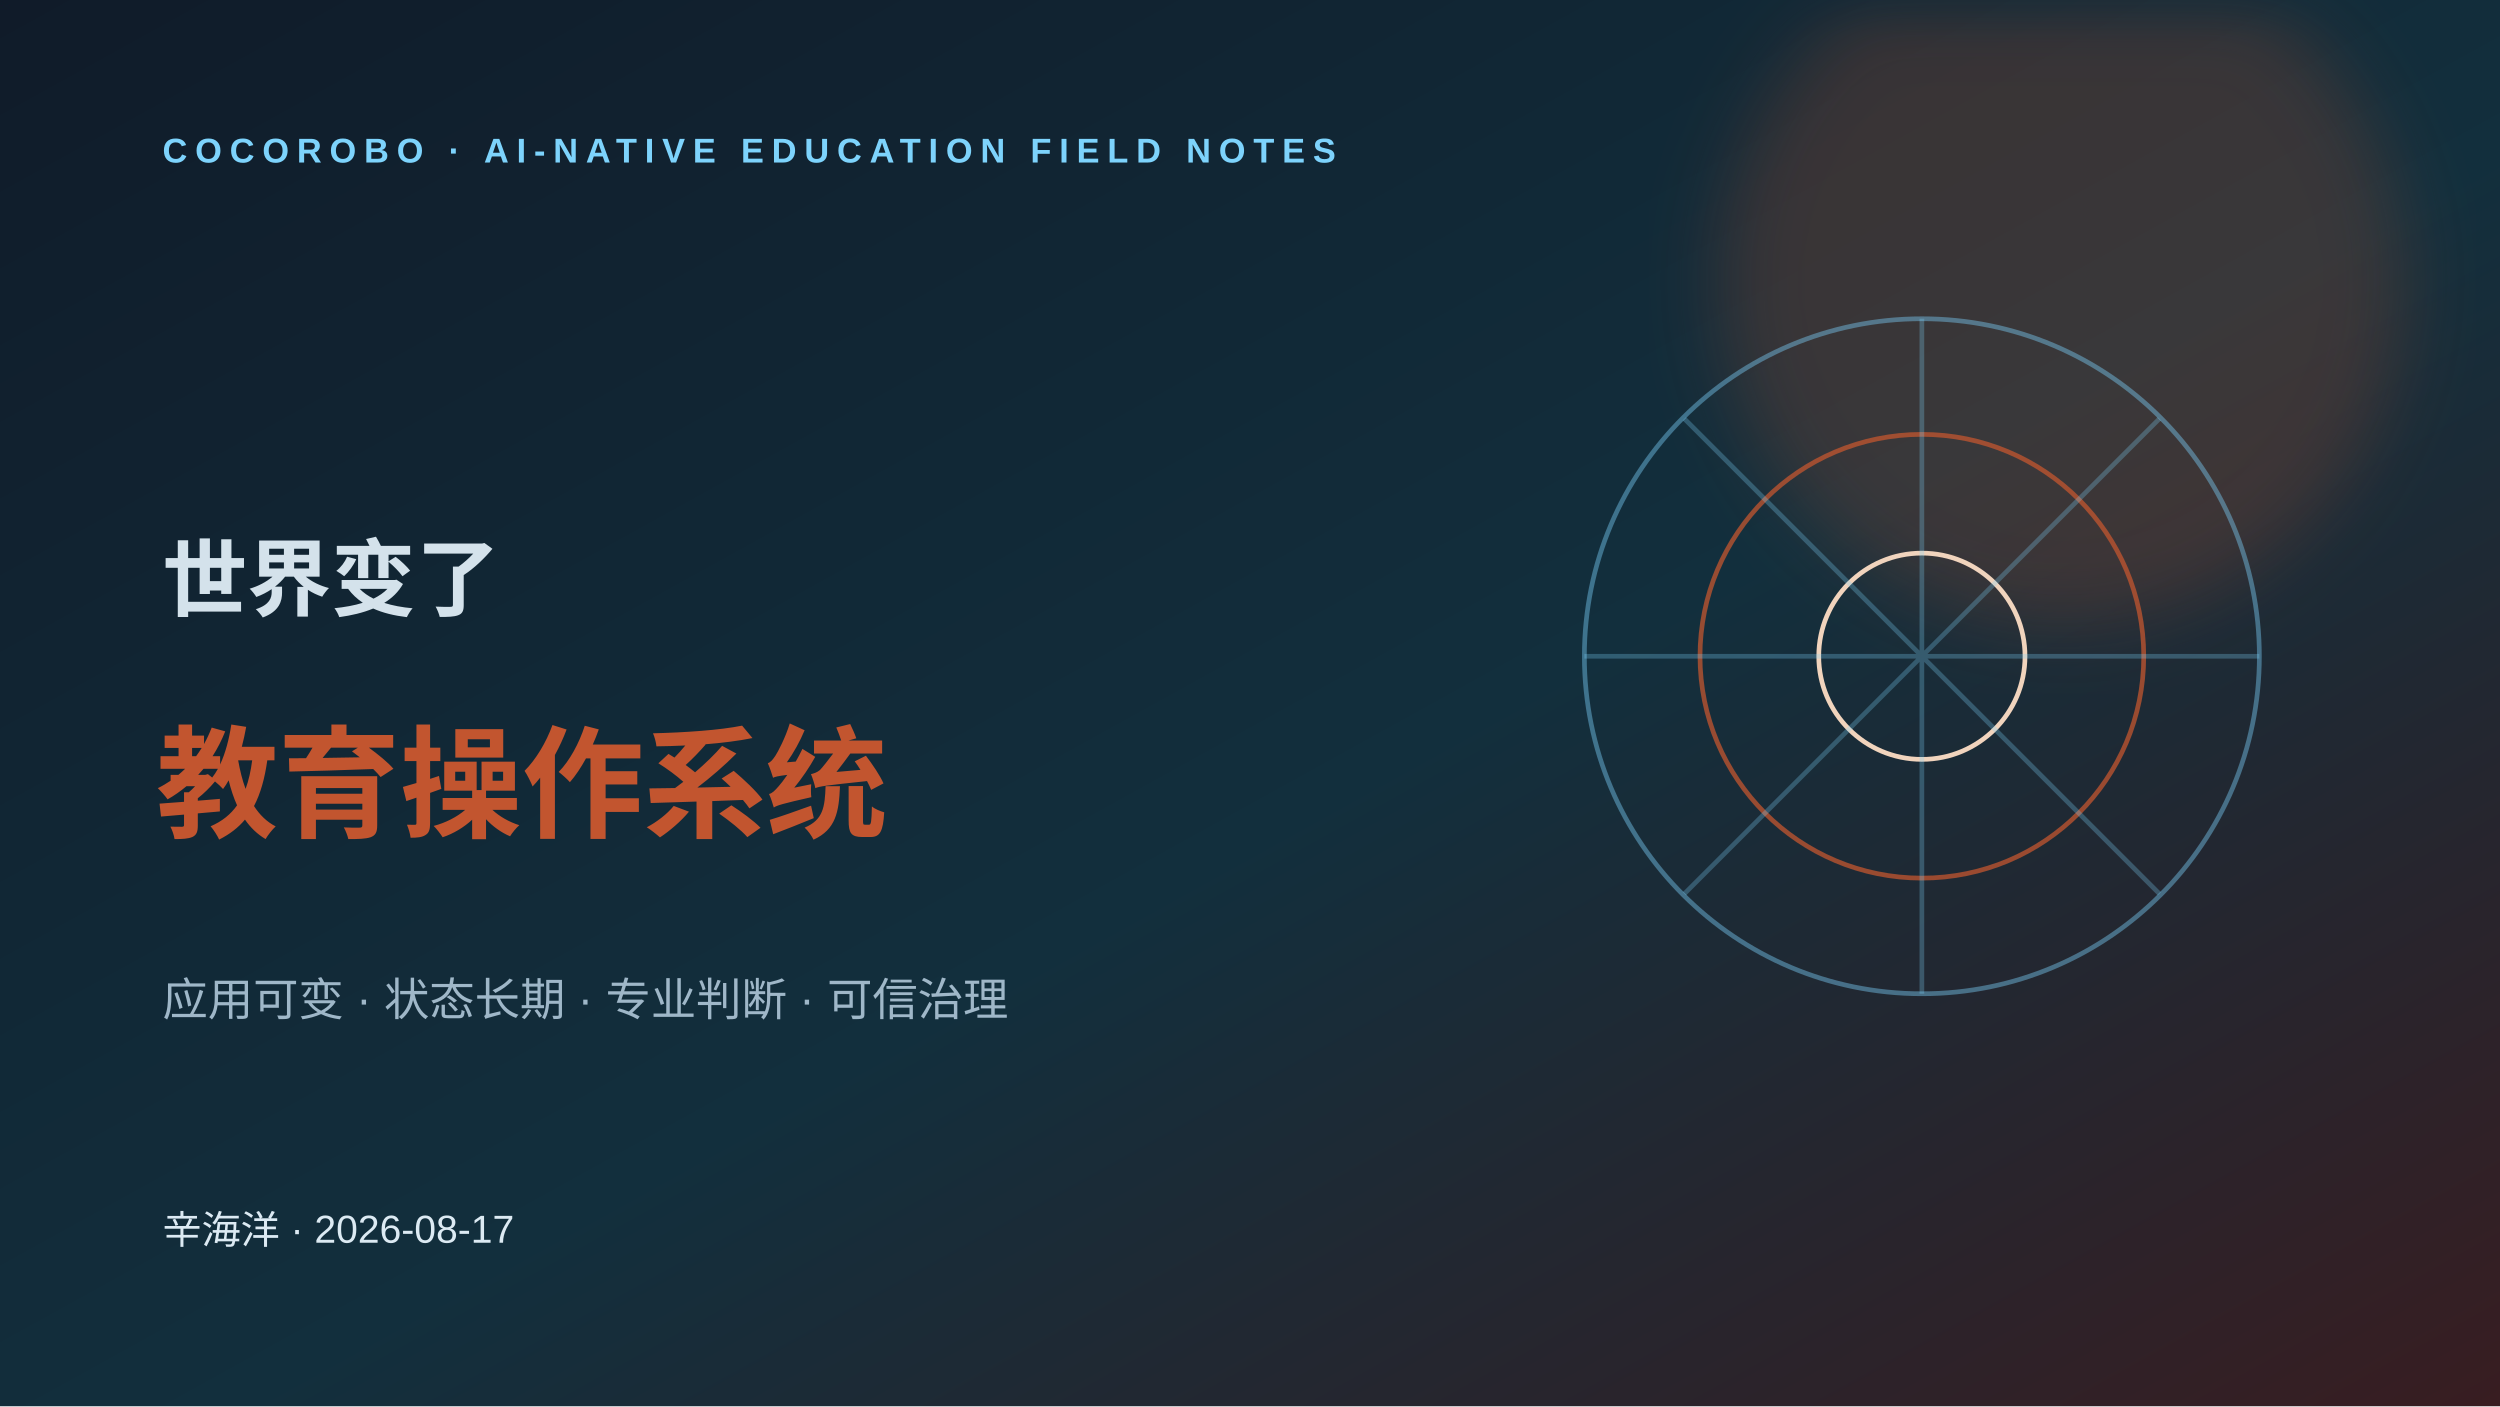
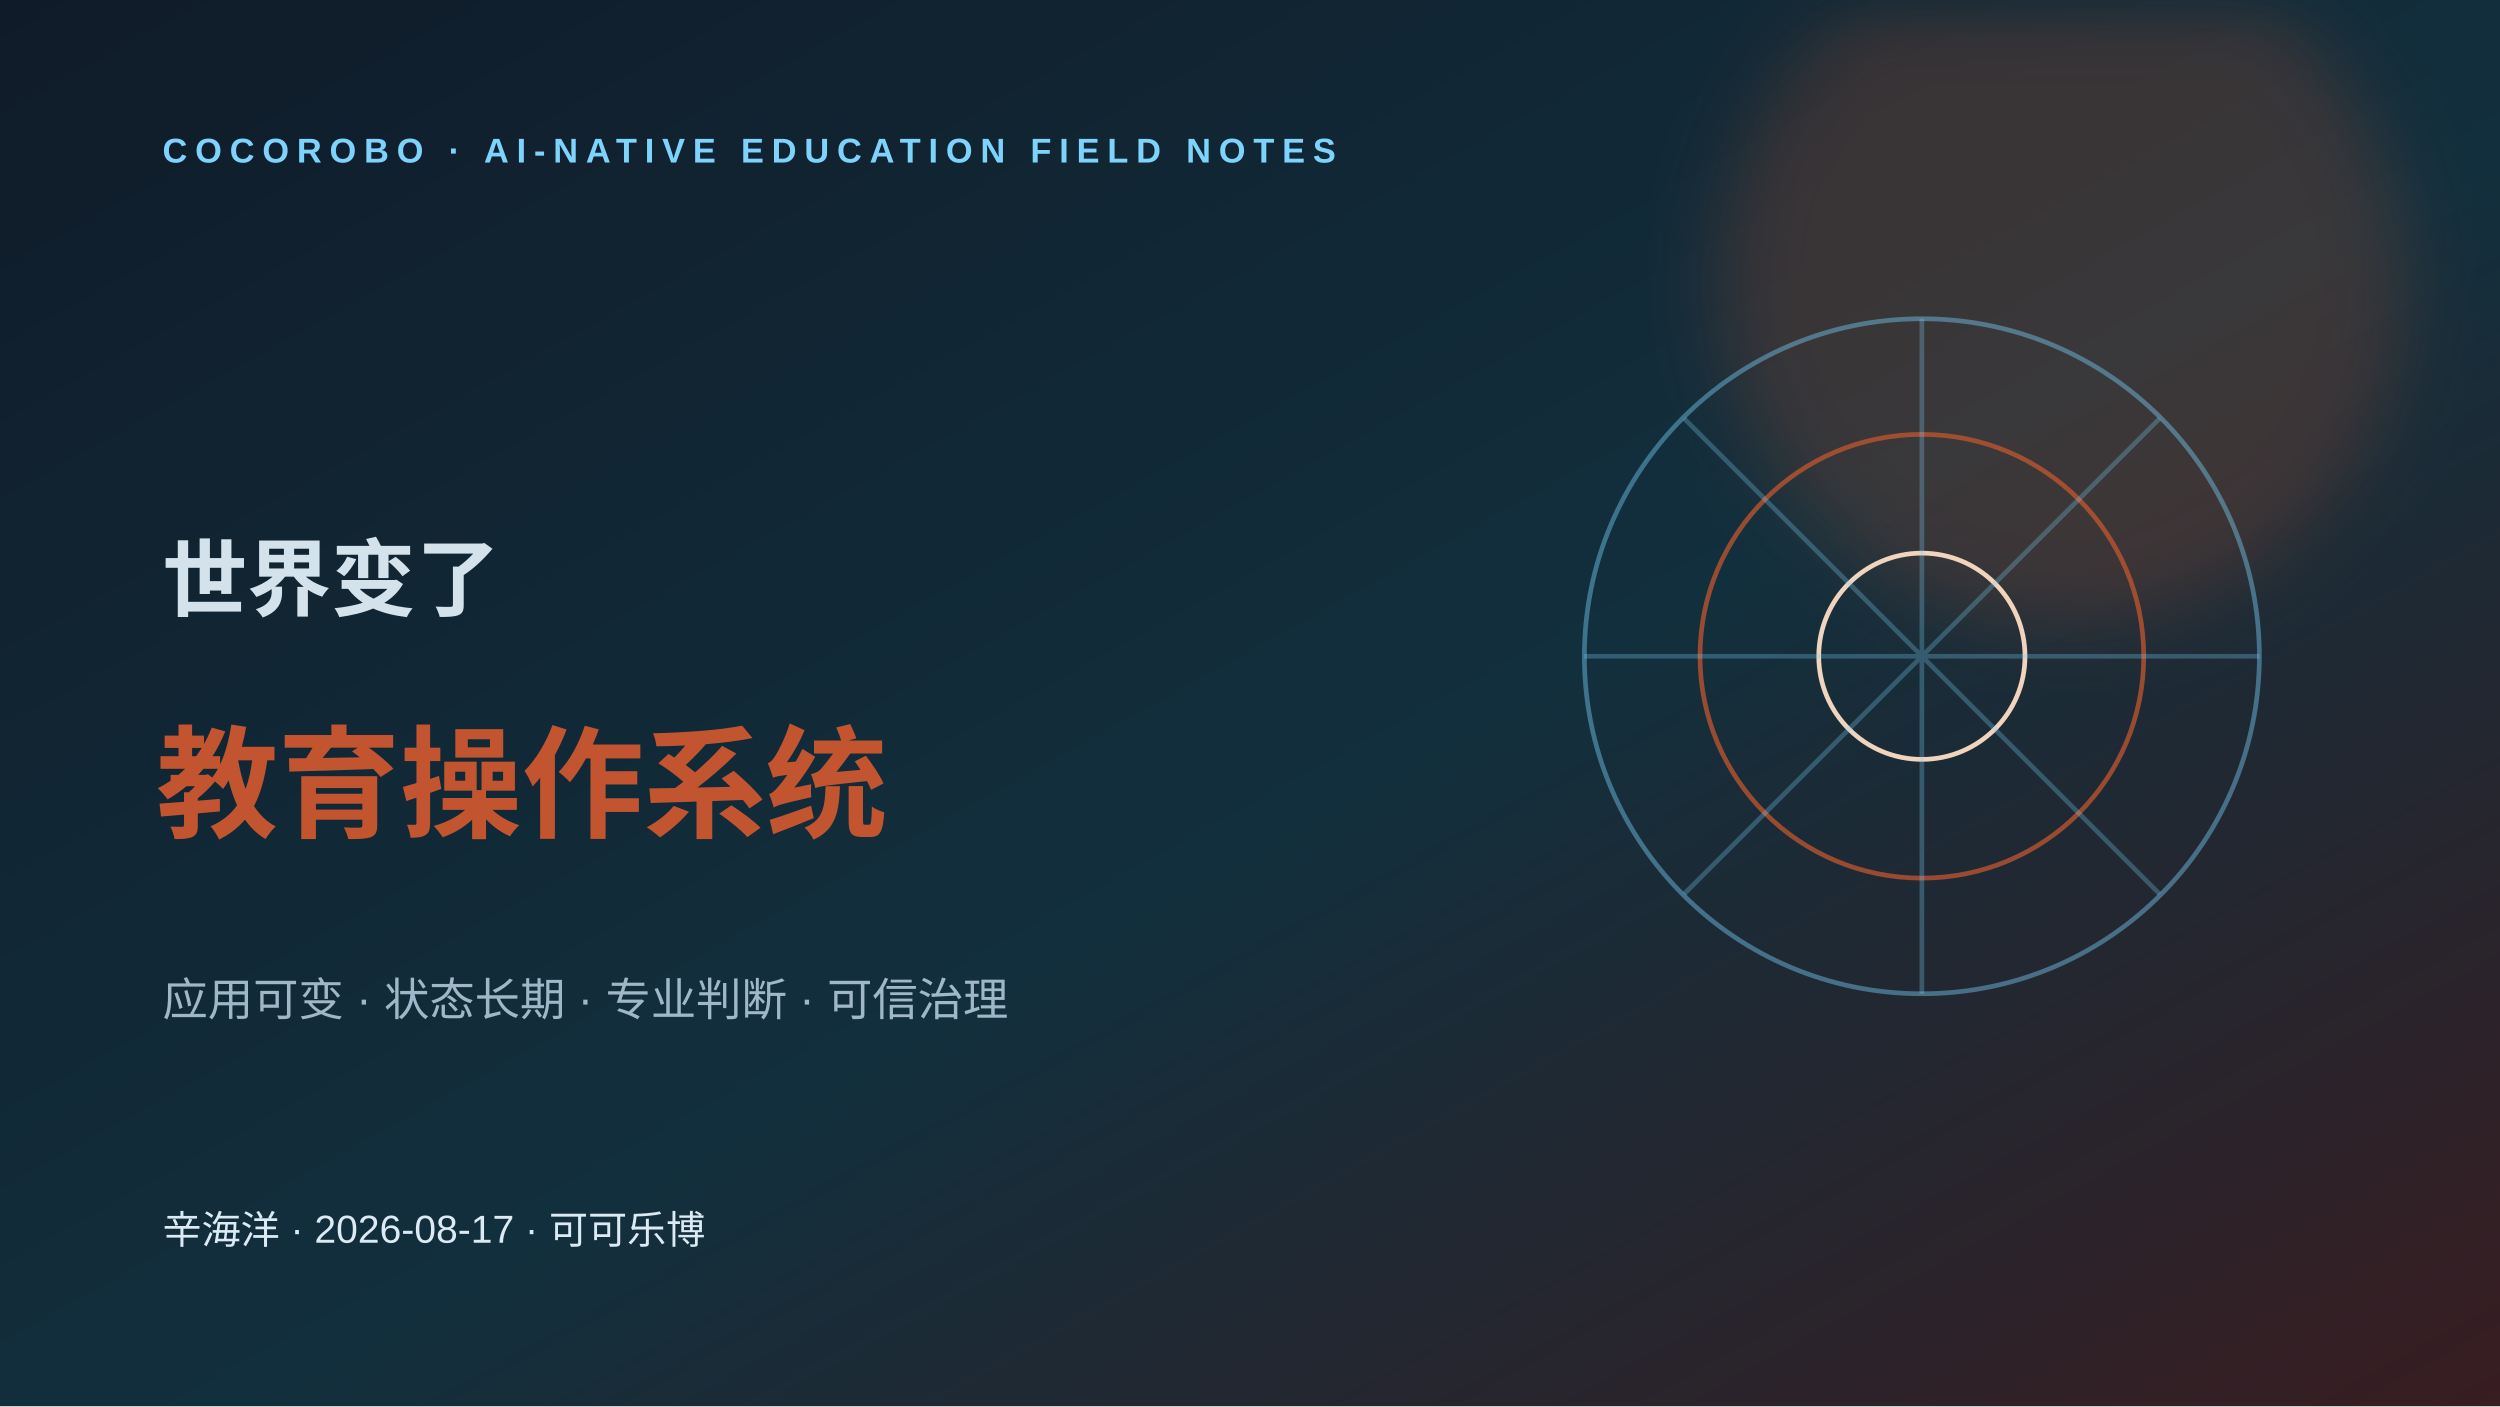
<svg xmlns="http://www.w3.org/2000/svg" viewBox="0 0 1600 900" role="img" aria-labelledby="title desc">
  <defs>
    <linearGradient id="bg" x2="1" y2="1">
      <stop stop-color="#101b29" />
      <stop offset=".55" stop-color="#122f3d" />
      <stop offset="1" stop-color="#381d21" />
    </linearGradient>
    <filter id="blur">
      <feGaussianBlur stdDeviation="24" />
    </filter>
  </defs>
  <rect width="1600" height="900" fill="url(#bg)" />
  <circle cx="1320" cy="180" r="220" fill="#c2552f" opacity=".22" filter="url(#blur)" />
  <g transform="translate(1010 140)" fill="none" stroke-width="3">
    <circle cx="220" cy="280" r="216" stroke="#7dd3fc" stroke-opacity=".42" />
    <circle cx="220" cy="280" r="142" stroke="#c2552f" stroke-opacity=".75" />
    <circle cx="220" cy="280" r="66" stroke="#f1d4bd" />
    <path d="M4 280h432M220 64v432M68 128l304 304M68 432l304-304" stroke="#7dd3fc" stroke-opacity=".28" />
  </g>
  <text x="104" y="104" fill="#7dd3fc" font-family="Arial,sans-serif" font-size="22" font-weight="700" letter-spacing="5">COCOROBO · AI-NATIVE EDUCATION FIELD NOTES</text>
  <text x="104" y="390" fill="#d4e2eb" font-family="Arial,'PingFang SC',sans-serif" font-size="54" font-weight="600">世界变了</text>
  <text x="100" y="530" fill="#c2552f" font-family="Arial,'PingFang SC',sans-serif" font-size="78" font-weight="900">教育操作系统</text>
  <text x="104" y="650" fill="#9fb7c8" font-family="Arial,'PingFang SC',sans-serif" font-size="29">应用可变 · 状态长期 · 专业判断 · 可信治理</text>
-   <text x="104" y="796" fill="#dceaf3" font-family="Arial,'PingFang SC',sans-serif" font-size="25">辛海洋 · 2026-08-17</text>
+   <text x="104" y="796" fill="#dceaf3" font-family="Arial,'PingFang SC',sans-serif" font-size="25">辛海洋 · 2026-08-17 · 可可乐博</text>
</svg>
